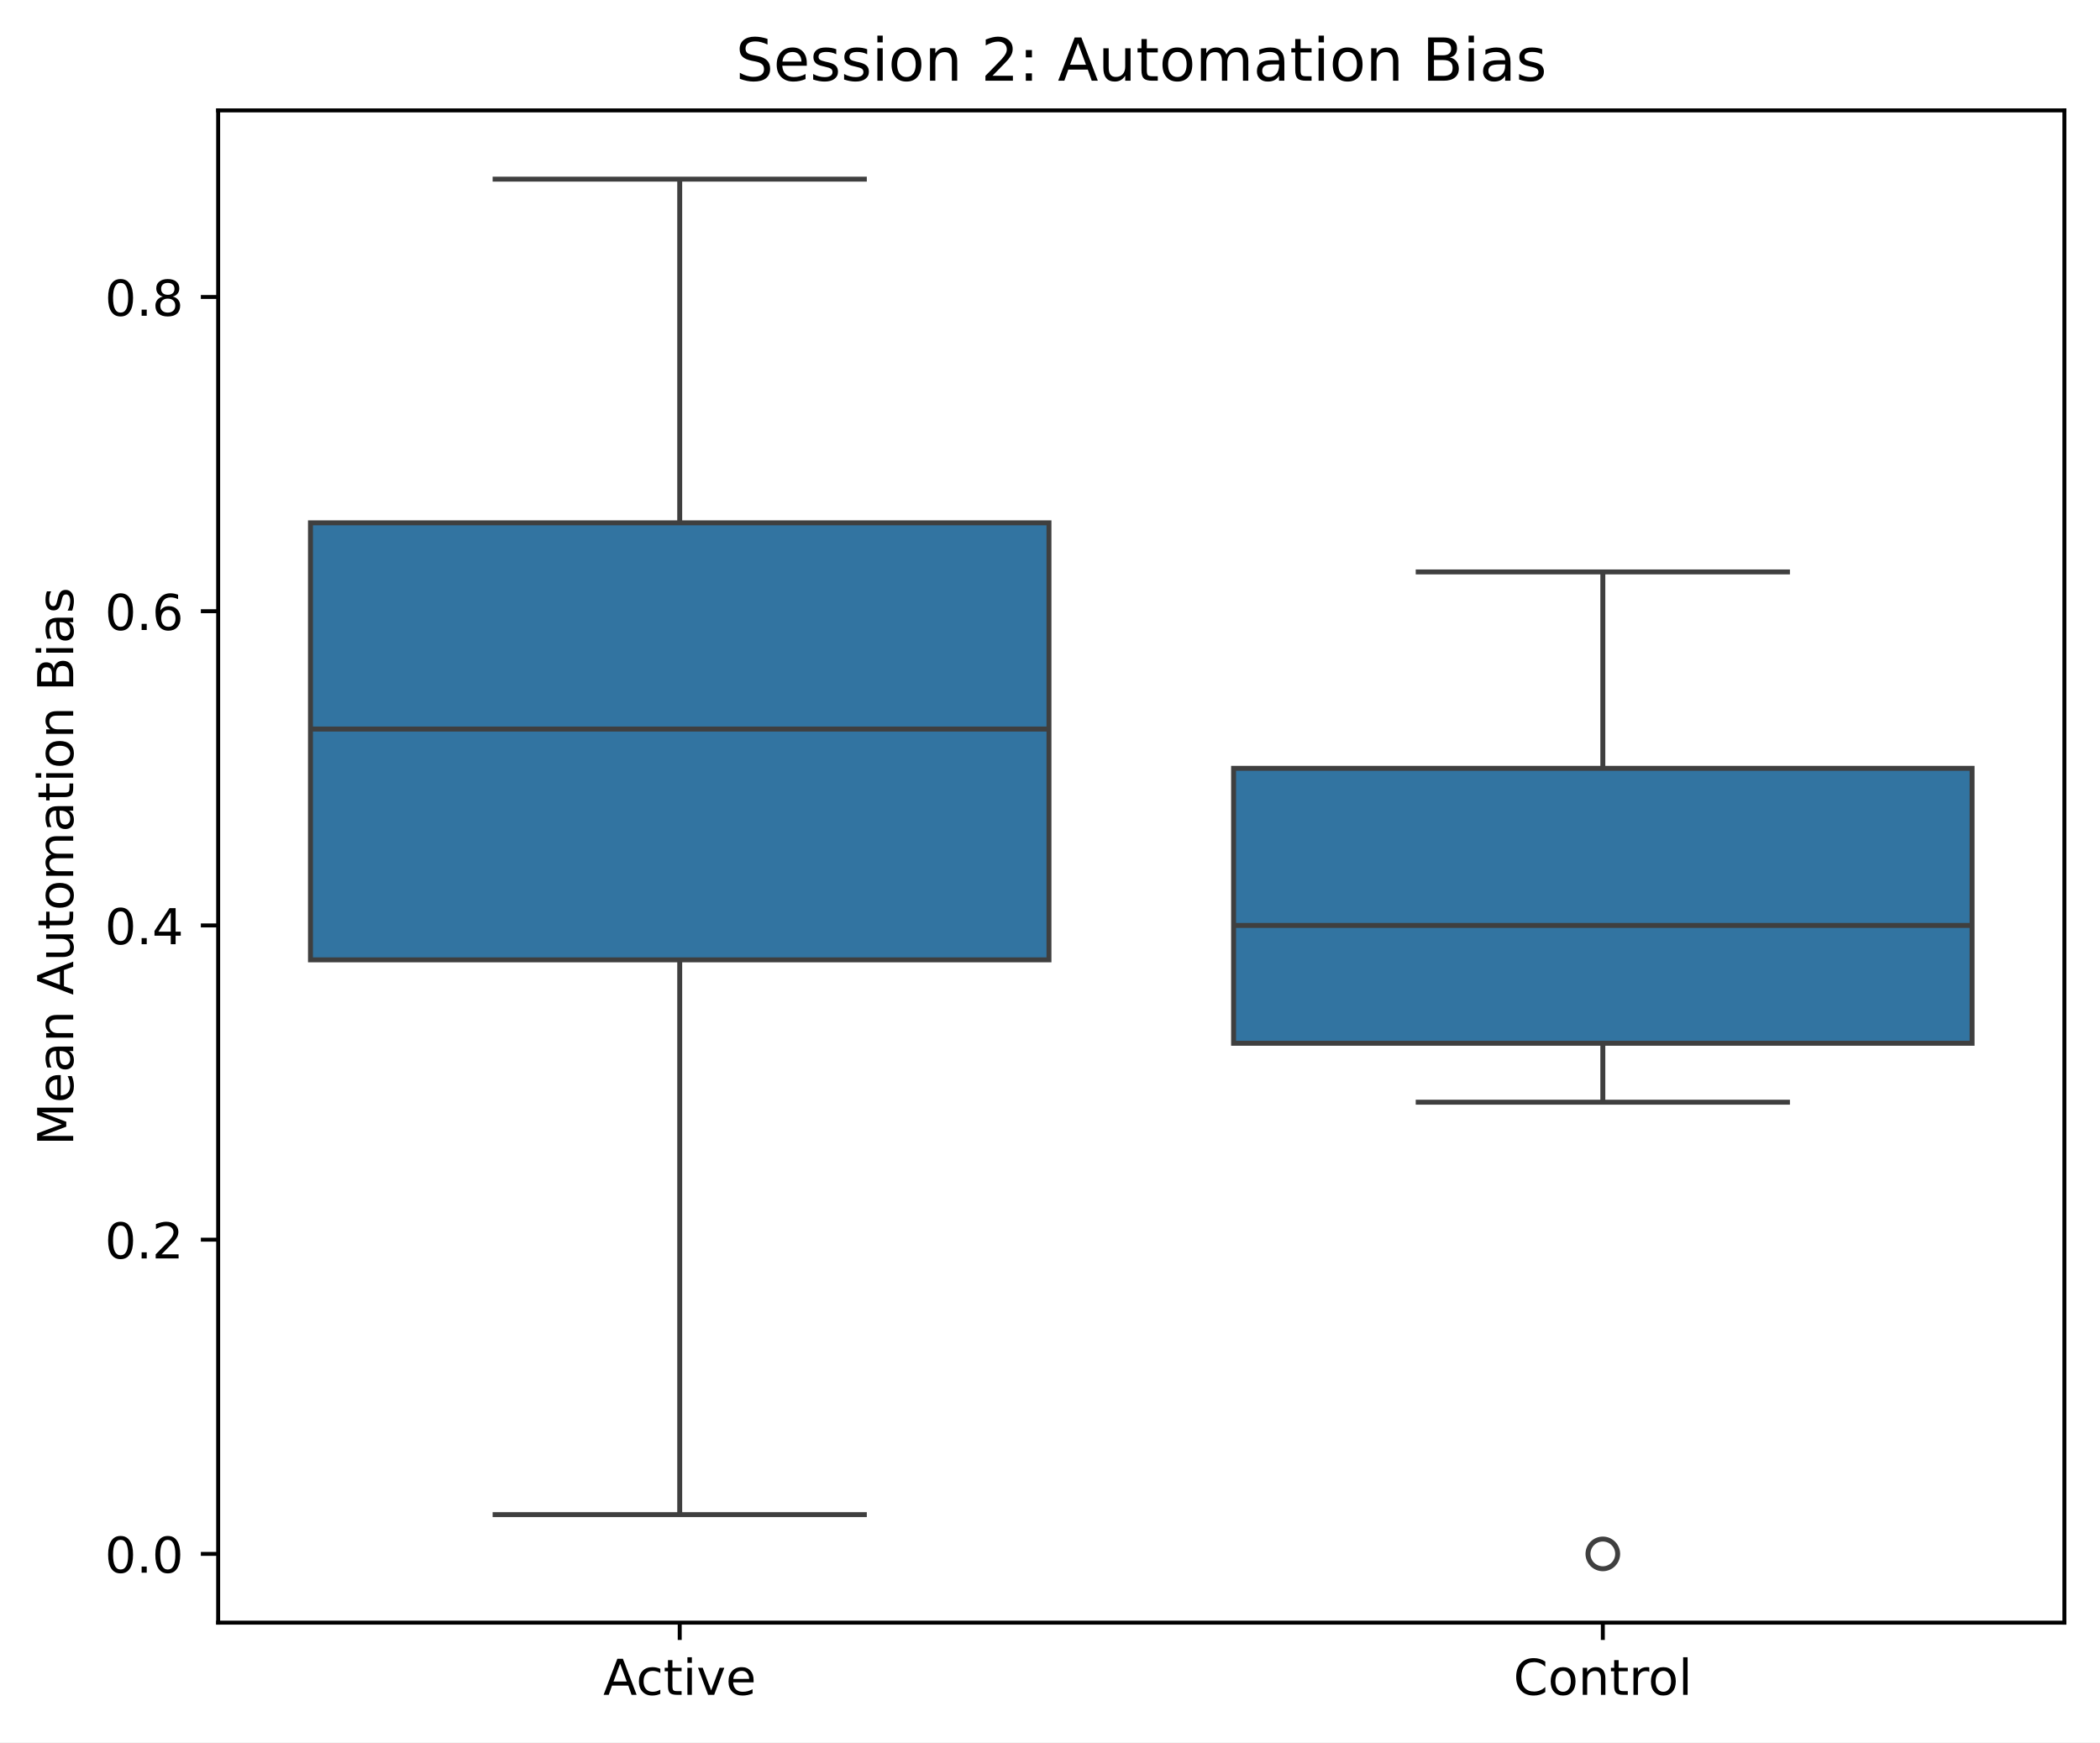
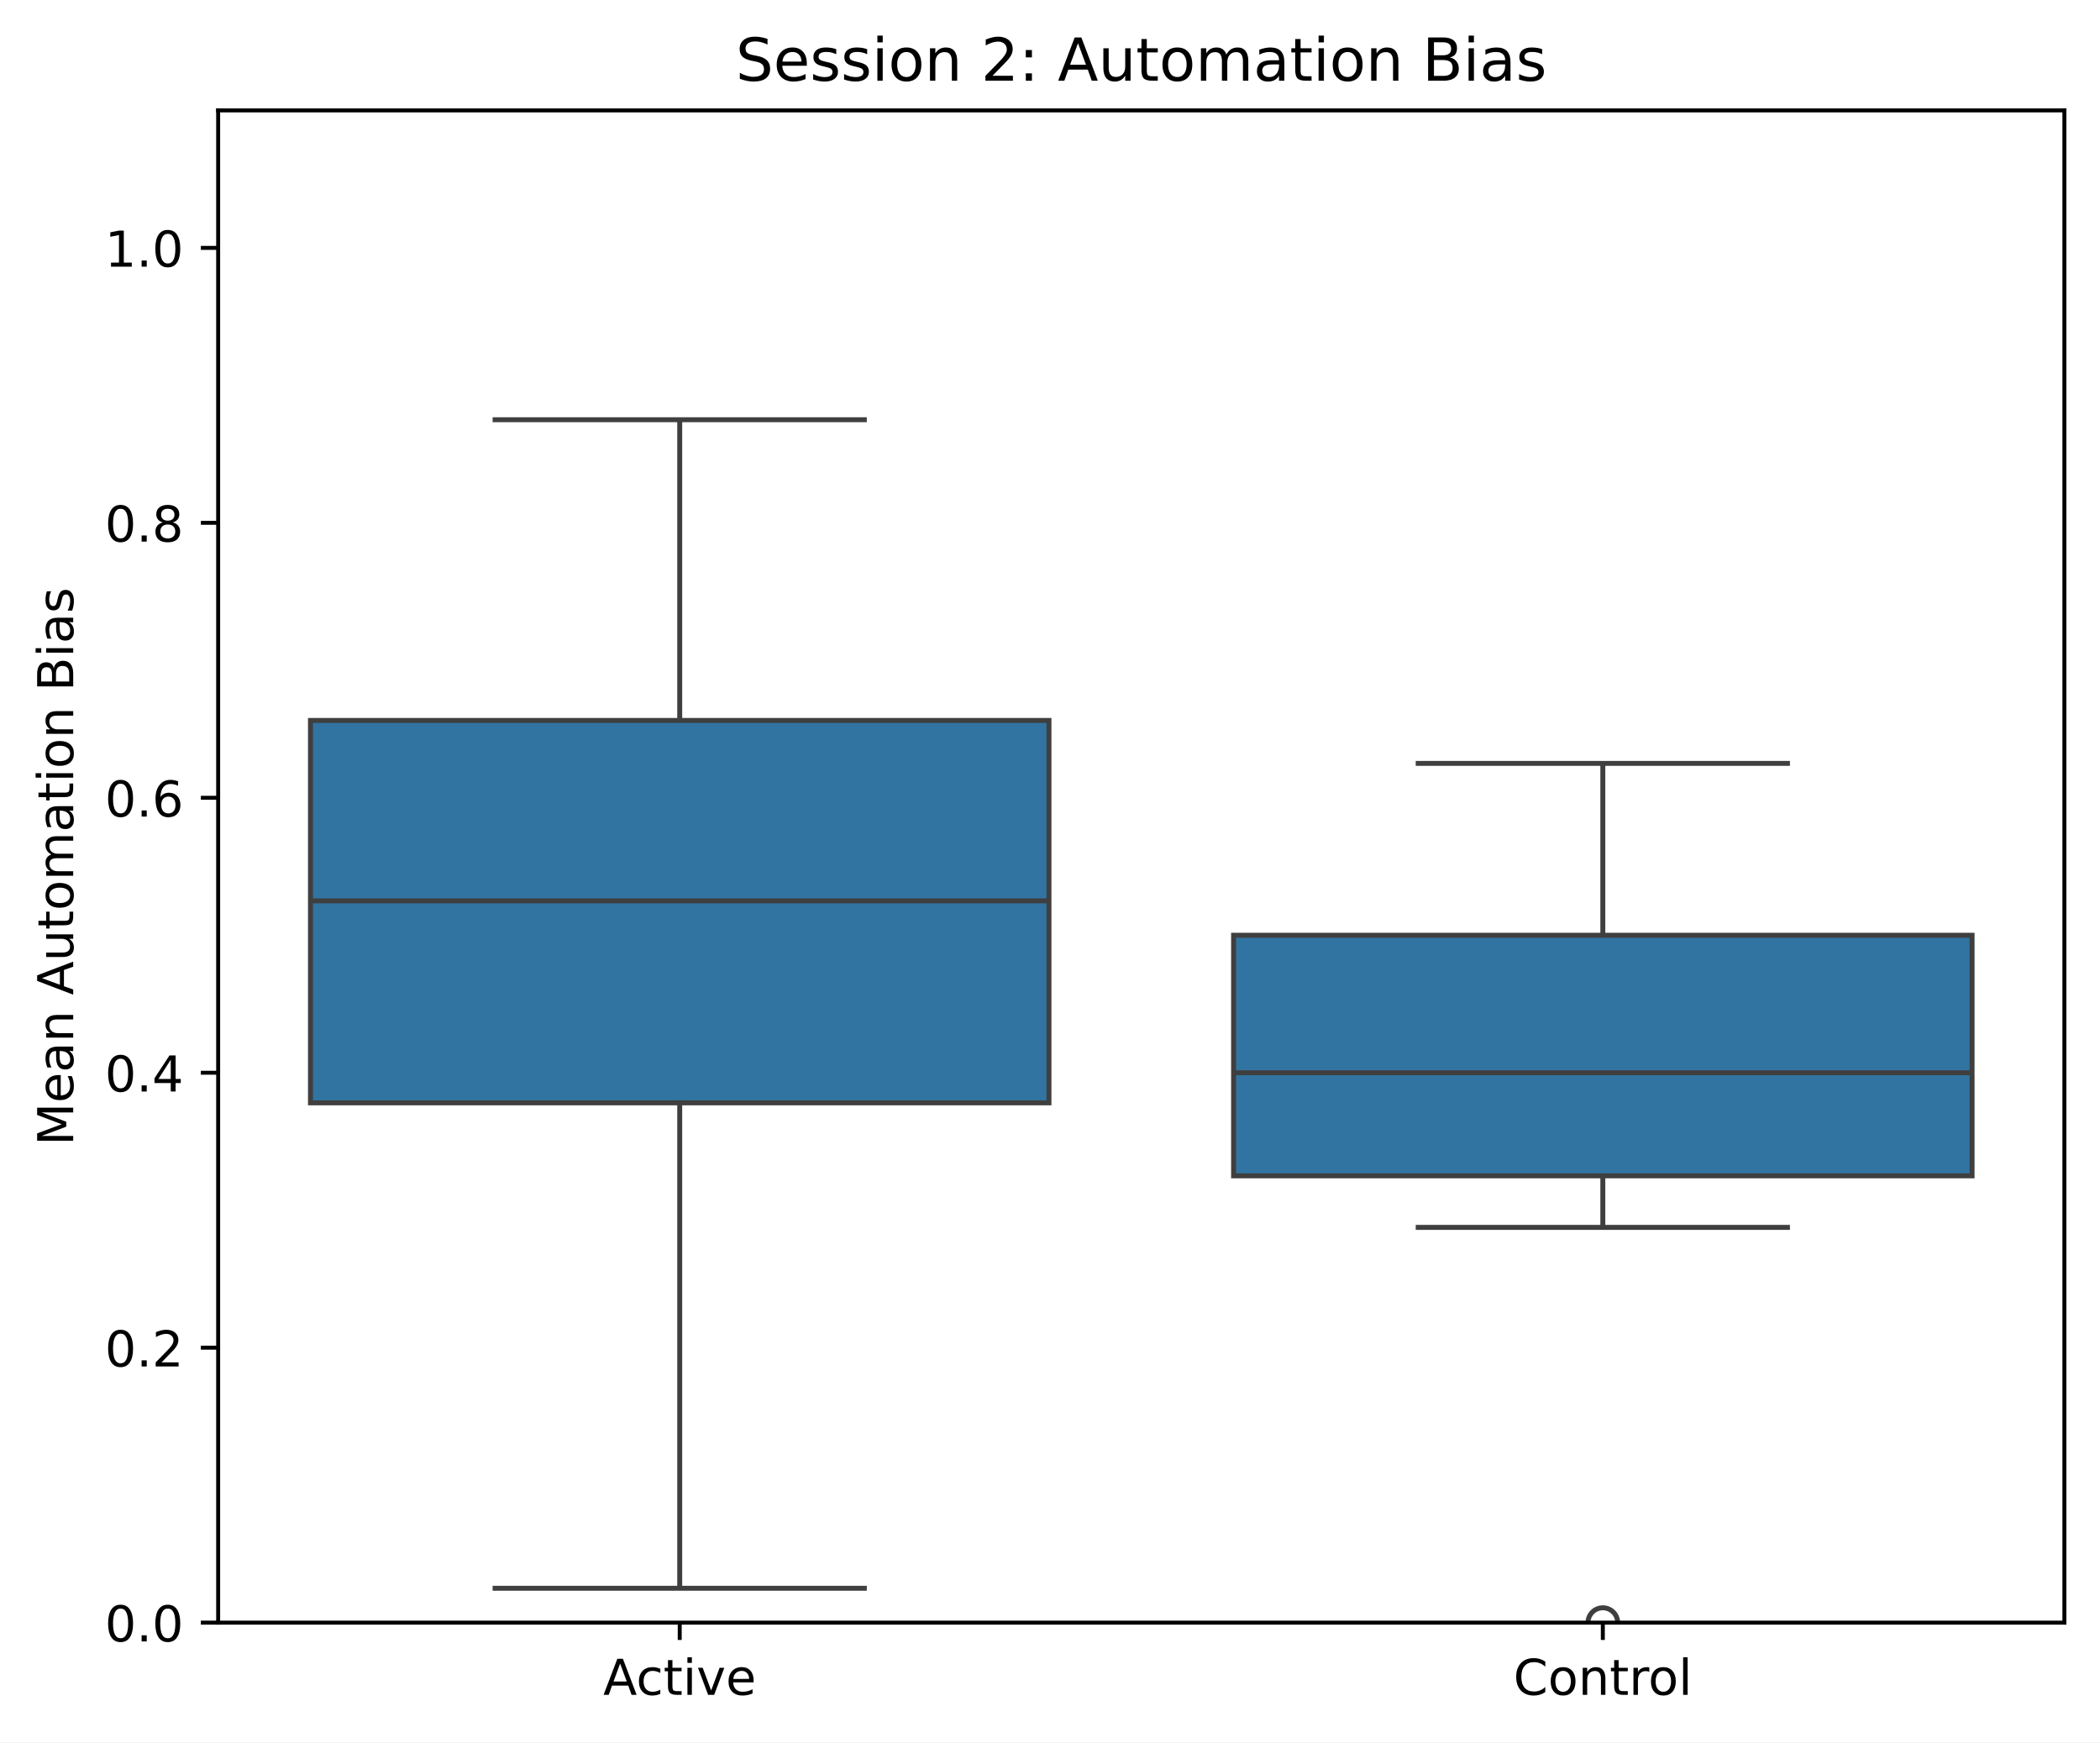
<svg xmlns="http://www.w3.org/2000/svg" xmlns:xlink="http://www.w3.org/1999/xlink" width="424.542pt" height="352.237pt" viewBox="0 0 424.542 352.237" version="1.1">
  <defs>
    <style type="text/css">*{stroke-linejoin: round; stroke-linecap: butt}</style>
  </defs>
  <g id="figure_1">
    <g id="patch_1">
      <path d="M 0 352.237  L 424.542 352.237  L 424.542 0  L 0 0  z " style="fill: #ffffff" />
    </g>
    <g id="axes_1">
      <g id="patch_2">
        <path d="M 44.104 328.036  L 417.342 328.036  L 417.342 22.318  L 44.104 22.318  z " style="fill: #ffffff" />
      </g>
      <g id="matplotlib.axis_1">
        <g id="xtick_1">
          <g id="line2d_1">
            <defs>
-               <path id="m5a76476396" d="M 0 0  L 0 3.5  " style="stroke: #000000; stroke-width: 0.8" />
+               <path id="mf8f22e7123" d="M 0 0  L 0 3.5  " style="stroke: #000000; stroke-width: 0.8" />
            </defs>
            <g>
-               <use xlink:href="#m5a76476396" x="137.413" y="328.036" style="stroke: #000000; stroke-width: 0.8" />
+               <use xlink:href="#mf8f22e7123" x="137.413" y="328.036" style="stroke: #000000; stroke-width: 0.8" />
            </g>
          </g>
          <g id="text_1">
            <g transform="translate(121.9461 342.6342) scale(0.1 -0.1)">
              <defs>
                <path id="DejaVuSans-24" d="M 2188 4044  L 1331 1722  L 3047 1722  L 2188 4044  z M 1831 4666  L 2547 4666  L 4325 0  L 3669 0  L 3244 1197  L 1141 1197  L 716 0  L 50 0  L 1831 4666  z " transform="scale(0.015625)" />
                <path id="DejaVuSans-46" d="M 3122 3366  L 3122 2828  Q 2878 2963 2633 3030  Q 2388 3097 2138 3097  Q 1578 3097 1268 2742  Q 959 2388 959 1747  Q 959 1106 1268 751  Q 1578 397 2138 397  Q 2388 397 2633 464  Q 2878 531 3122 666  L 3122 134  Q 2881 22 2623 -34  Q 2366 -91 2075 -91  Q 1284 -91 818 406  Q 353 903 353 1747  Q 353 2603 823 3093  Q 1294 3584 2113 3584  Q 2378 3584 2631 3529  Q 2884 3475 3122 3366  z " transform="scale(0.015625)" />
                <path id="DejaVuSans-57" d="M 1172 4494  L 1172 3500  L 2356 3500  L 2356 3053  L 1172 3053  L 1172 1153  Q 1172 725 1289 603  Q 1406 481 1766 481  L 2356 481  L 2356 0  L 1766 0  Q 1100 0 847 248  Q 594 497 594 1153  L 594 3053  L 172 3053  L 172 3500  L 594 3500  L 594 4494  L 1172 4494  z " transform="scale(0.015625)" />
                <path id="DejaVuSans-4c" d="M 603 3500  L 1178 3500  L 1178 0  L 603 0  L 603 3500  z M 603 4863  L 1178 4863  L 1178 4134  L 603 4134  L 603 4863  z " transform="scale(0.015625)" />
                <path id="DejaVuSans-59" d="M 191 3500  L 800 3500  L 1894 563  L 2988 3500  L 3597 3500  L 2284 0  L 1503 0  L 191 3500  z " transform="scale(0.015625)" />
                <path id="DejaVuSans-48" d="M 3597 1894  L 3597 1613  L 953 1613  Q 991 1019 1311 708  Q 1631 397 2203 397  Q 2534 397 2845 478  Q 3156 559 3463 722  L 3463 178  Q 3153 47 2828 -22  Q 2503 -91 2169 -91  Q 1331 -91 842 396  Q 353 884 353 1716  Q 353 2575 817 3079  Q 1281 3584 2069 3584  Q 2775 3584 3186 3129  Q 3597 2675 3597 1894  z M 3022 2063  Q 3016 2534 2758 2815  Q 2500 3097 2075 3097  Q 1594 3097 1305 2825  Q 1016 2553 972 2059  L 3022 2063  z " transform="scale(0.015625)" />
              </defs>
              <use xlink:href="#DejaVuSans-24" />
              <use xlink:href="#DejaVuSans-46" transform="translate(66.65625 0)" />
              <use xlink:href="#DejaVuSans-57" transform="translate(121.6406 0)" />
              <use xlink:href="#DejaVuSans-4c" transform="translate(160.8438 0)" />
              <use xlink:href="#DejaVuSans-59" transform="translate(188.625 0)" />
              <use xlink:href="#DejaVuSans-48" transform="translate(247.8125 0)" />
            </g>
          </g>
        </g>
        <g id="xtick_2">
          <g id="line2d_2">
            <g>
-               <use xlink:href="#m5a76476396" x="324.032" y="328.036" style="stroke: #000000; stroke-width: 0.8" />
+               <use xlink:href="#mf8f22e7123" x="324.032" y="328.036" style="stroke: #000000; stroke-width: 0.8" />
            </g>
          </g>
          <g id="text_2">
            <g transform="translate(305.9587 342.6342) scale(0.1 -0.1)">
              <defs>
                <path id="DejaVuSans-26" d="M 4122 4306  L 4122 3641  Q 3803 3938 3442 4084  Q 3081 4231 2675 4231  Q 1875 4231 1450 3742  Q 1025 3253 1025 2328  Q 1025 1406 1450 917  Q 1875 428 2675 428  Q 3081 428 3442 575  Q 3803 722 4122 1019  L 4122 359  Q 3791 134 3420 21  Q 3050 -91 2638 -91  Q 1578 -91 968 557  Q 359 1206 359 2328  Q 359 3453 968 4101  Q 1578 4750 2638 4750  Q 3056 4750 3426 4639  Q 3797 4528 4122 4306  z " transform="scale(0.015625)" />
                <path id="DejaVuSans-52" d="M 1959 3097  Q 1497 3097 1228 2736  Q 959 2375 959 1747  Q 959 1119 1226 758  Q 1494 397 1959 397  Q 2419 397 2687 759  Q 2956 1122 2956 1747  Q 2956 2369 2687 2733  Q 2419 3097 1959 3097  z M 1959 3584  Q 2709 3584 3137 3096  Q 3566 2609 3566 1747  Q 3566 888 3137 398  Q 2709 -91 1959 -91  Q 1206 -91 779 398  Q 353 888 353 1747  Q 353 2609 779 3096  Q 1206 3584 1959 3584  z " transform="scale(0.015625)" />
                <path id="DejaVuSans-51" d="M 3513 2113  L 3513 0  L 2938 0  L 2938 2094  Q 2938 2591 2744 2837  Q 2550 3084 2163 3084  Q 1697 3084 1428 2787  Q 1159 2491 1159 1978  L 1159 0  L 581 0  L 581 3500  L 1159 3500  L 1159 2956  Q 1366 3272 1645 3428  Q 1925 3584 2291 3584  Q 2894 3584 3203 3211  Q 3513 2838 3513 2113  z " transform="scale(0.015625)" />
                <path id="DejaVuSans-55" d="M 2631 2963  Q 2534 3019 2420 3045  Q 2306 3072 2169 3072  Q 1681 3072 1420 2755  Q 1159 2438 1159 1844  L 1159 0  L 581 0  L 581 3500  L 1159 3500  L 1159 2956  Q 1341 3275 1631 3429  Q 1922 3584 2338 3584  Q 2397 3584 2469 3576  Q 2541 3569 2628 3553  L 2631 2963  z " transform="scale(0.015625)" />
                <path id="DejaVuSans-4f" d="M 603 4863  L 1178 4863  L 1178 0  L 603 0  L 603 4863  z " transform="scale(0.015625)" />
              </defs>
              <use xlink:href="#DejaVuSans-26" />
              <use xlink:href="#DejaVuSans-52" transform="translate(69.82812 0)" />
              <use xlink:href="#DejaVuSans-51" transform="translate(131.0156 0)" />
              <use xlink:href="#DejaVuSans-57" transform="translate(194.3906 0)" />
              <use xlink:href="#DejaVuSans-55" transform="translate(233.5938 0)" />
              <use xlink:href="#DejaVuSans-52" transform="translate(272.5 0)" />
              <use xlink:href="#DejaVuSans-4f" transform="translate(333.6875 0)" />
            </g>
          </g>
        </g>
      </g>
      <g id="matplotlib.axis_2">
        <g id="ytick_1">
          <g id="line2d_3">
            <defs>
-               <path id="mf404dc442c" d="M 0 0  L -3.5 0  " style="stroke: #000000; stroke-width: 0.8" />
+               <path id="m6e51ca5710" d="M 0 0  L -3.5 0  " style="stroke: #000000; stroke-width: 0.8" />
            </defs>
            <g>
-               <use xlink:href="#mf404dc442c" x="44.104" y="314.14" style="stroke: #000000; stroke-width: 0.8" />
+               <use xlink:href="#m6e51ca5710" x="44.104" y="328.036" style="stroke: #000000; stroke-width: 0.8" />
            </g>
          </g>
          <g id="text_3">
-             <g transform="translate(21.20078 317.9384) scale(0.1 -0.1)">
+             <g transform="translate(21.20078 331.8346) scale(0.1 -0.1)">
              <defs>
                <path id="DejaVuSans-13" d="M 2034 4250  Q 1547 4250 1301 3770  Q 1056 3291 1056 2328  Q 1056 1369 1301 889  Q 1547 409 2034 409  Q 2525 409 2770 889  Q 3016 1369 3016 2328  Q 3016 3291 2770 3770  Q 2525 4250 2034 4250  z M 2034 4750  Q 2819 4750 3233 4129  Q 3647 3509 3647 2328  Q 3647 1150 3233 529  Q 2819 -91 2034 -91  Q 1250 -91 836 529  Q 422 1150 422 2328  Q 422 3509 836 4129  Q 1250 4750 2034 4750  z " transform="scale(0.015625)" />
                <path id="DejaVuSans-11" d="M 684 794  L 1344 794  L 1344 0  L 684 0  L 684 794  z " transform="scale(0.015625)" />
              </defs>
              <use xlink:href="#DejaVuSans-13" />
              <use xlink:href="#DejaVuSans-11" transform="translate(63.625 0)" />
              <use xlink:href="#DejaVuSans-13" transform="translate(95.40625 0)" />
            </g>
          </g>
        </g>
        <g id="ytick_2">
          <g id="line2d_4">
            <g>
-               <use xlink:href="#mf404dc442c" x="44.104" y="250.614" style="stroke: #000000; stroke-width: 0.8" />
+               <use xlink:href="#m6e51ca5710" x="44.104" y="272.451" style="stroke: #000000; stroke-width: 0.8" />
            </g>
          </g>
          <g id="text_4">
-             <g transform="translate(21.20078 254.4126) scale(0.1 -0.1)">
+             <g transform="translate(21.20078 276.2496) scale(0.1 -0.1)">
              <defs>
                <path id="DejaVuSans-15" d="M 1228 531  L 3431 531  L 3431 0  L 469 0  L 469 531  Q 828 903 1448 1529  Q 2069 2156 2228 2338  Q 2531 2678 2651 2914  Q 2772 3150 2772 3378  Q 2772 3750 2511 3984  Q 2250 4219 1831 4219  Q 1534 4219 1204 4116  Q 875 4013 500 3803  L 500 4441  Q 881 4594 1212 4672  Q 1544 4750 1819 4750  Q 2544 4750 2975 4387  Q 3406 4025 3406 3419  Q 3406 3131 3298 2873  Q 3191 2616 2906 2266  Q 2828 2175 2409 1742  Q 1991 1309 1228 531  z " transform="scale(0.015625)" />
              </defs>
              <use xlink:href="#DejaVuSans-13" />
              <use xlink:href="#DejaVuSans-11" transform="translate(63.625 0)" />
              <use xlink:href="#DejaVuSans-15" transform="translate(95.40625 0)" />
            </g>
          </g>
        </g>
        <g id="ytick_3">
          <g id="line2d_5">
            <g>
-               <use xlink:href="#mf404dc442c" x="44.104" y="187.088" style="stroke: #000000; stroke-width: 0.8" />
+               <use xlink:href="#m6e51ca5710" x="44.104" y="216.866" style="stroke: #000000; stroke-width: 0.8" />
            </g>
          </g>
          <g id="text_5">
-             <g transform="translate(21.20078 190.8869) scale(0.1 -0.1)">
+             <g transform="translate(21.20078 220.6646) scale(0.1 -0.1)">
              <defs>
                <path id="DejaVuSans-17" d="M 2419 4116  L 825 1625  L 2419 1625  L 2419 4116  z M 2253 4666  L 3047 4666  L 3047 1625  L 3713 1625  L 3713 1100  L 3047 1100  L 3047 0  L 2419 0  L 2419 1100  L 313 1100  L 313 1709  L 2253 4666  z " transform="scale(0.015625)" />
              </defs>
              <use xlink:href="#DejaVuSans-13" />
              <use xlink:href="#DejaVuSans-11" transform="translate(63.625 0)" />
              <use xlink:href="#DejaVuSans-17" transform="translate(95.40625 0)" />
            </g>
          </g>
        </g>
        <g id="ytick_4">
          <g id="line2d_6">
            <g>
-               <use xlink:href="#mf404dc442c" x="44.104" y="123.562" style="stroke: #000000; stroke-width: 0.8" />
+               <use xlink:href="#m6e51ca5710" x="44.104" y="161.281" style="stroke: #000000; stroke-width: 0.8" />
            </g>
          </g>
          <g id="text_6">
-             <g transform="translate(21.20078 127.3611) scale(0.1 -0.1)">
+             <g transform="translate(21.20078 165.0795) scale(0.1 -0.1)">
              <defs>
                <path id="DejaVuSans-19" d="M 2113 2584  Q 1688 2584 1439 2293  Q 1191 2003 1191 1497  Q 1191 994 1439 701  Q 1688 409 2113 409  Q 2538 409 2786 701  Q 3034 994 3034 1497  Q 3034 2003 2786 2293  Q 2538 2584 2113 2584  z M 3366 4563  L 3366 3988  Q 3128 4100 2886 4159  Q 2644 4219 2406 4219  Q 1781 4219 1451 3797  Q 1122 3375 1075 2522  Q 1259 2794 1537 2939  Q 1816 3084 2150 3084  Q 2853 3084 3261 2657  Q 3669 2231 3669 1497  Q 3669 778 3244 343  Q 2819 -91 2113 -91  Q 1303 -91 875 529  Q 447 1150 447 2328  Q 447 3434 972 4092  Q 1497 4750 2381 4750  Q 2619 4750 2861 4703  Q 3103 4656 3366 4563  z " transform="scale(0.015625)" />
              </defs>
              <use xlink:href="#DejaVuSans-13" />
              <use xlink:href="#DejaVuSans-11" transform="translate(63.625 0)" />
              <use xlink:href="#DejaVuSans-19" transform="translate(95.40625 0)" />
            </g>
          </g>
        </g>
        <g id="ytick_5">
          <g id="line2d_7">
            <g>
-               <use xlink:href="#mf404dc442c" x="44.104" y="60.037" style="stroke: #000000; stroke-width: 0.8" />
+               <use xlink:href="#m6e51ca5710" x="44.104" y="105.696" style="stroke: #000000; stroke-width: 0.8" />
            </g>
          </g>
          <g id="text_7">
-             <g transform="translate(21.20078 63.83537) scale(0.1 -0.1)">
+             <g transform="translate(21.20078 109.4945) scale(0.1 -0.1)">
              <defs>
                <path id="DejaVuSans-1b" d="M 2034 2216  Q 1584 2216 1326 1975  Q 1069 1734 1069 1313  Q 1069 891 1326 650  Q 1584 409 2034 409  Q 2484 409 2743 651  Q 3003 894 3003 1313  Q 3003 1734 2745 1975  Q 2488 2216 2034 2216  z M 1403 2484  Q 997 2584 770 2862  Q 544 3141 544 3541  Q 544 4100 942 4425  Q 1341 4750 2034 4750  Q 2731 4750 3128 4425  Q 3525 4100 3525 3541  Q 3525 3141 3298 2862  Q 3072 2584 2669 2484  Q 3125 2378 3379 2068  Q 3634 1759 3634 1313  Q 3634 634 3220 271  Q 2806 -91 2034 -91  Q 1263 -91 848 271  Q 434 634 434 1313  Q 434 1759 690 2068  Q 947 2378 1403 2484  z M 1172 3481  Q 1172 3119 1398 2916  Q 1625 2713 2034 2713  Q 2441 2713 2670 2916  Q 2900 3119 2900 3481  Q 2900 3844 2670 4047  Q 2441 4250 2034 4250  Q 1625 4250 1398 4047  Q 1172 3844 1172 3481  z " transform="scale(0.015625)" />
              </defs>
              <use xlink:href="#DejaVuSans-13" />
              <use xlink:href="#DejaVuSans-11" transform="translate(63.625 0)" />
              <use xlink:href="#DejaVuSans-1b" transform="translate(95.40625 0)" />
            </g>
          </g>
        </g>
-         <g id="text_8">
+         <g id="ytick_6">
+           <g id="line2d_8">
+             <g>
+               <use xlink:href="#m6e51ca5710" x="44.104" y="50.111" style="stroke: #000000; stroke-width: 0.8" />
+             </g>
+           </g>
+           <g id="text_8">
+             <g transform="translate(21.20078 53.90947) scale(0.1 -0.1)">
+               <defs>
+                 <path id="DejaVuSans-14" d="M 794 531  L 1825 531  L 1825 4091  L 703 3866  L 703 4441  L 1819 4666  L 2450 4666  L 2450 531  L 3481 531  L 3481 0  L 794 0  L 794 531  z " transform="scale(0.015625)" />
+               </defs>
+               <use xlink:href="#DejaVuSans-14" />
+               <use xlink:href="#DejaVuSans-11" transform="translate(63.625 0)" />
+               <use xlink:href="#DejaVuSans-13" transform="translate(95.40625 0)" />
+             </g>
+           </g>
+         </g>
+         <g id="text_9">
          <g transform="translate(14.79844 231.5871) rotate(-90) scale(0.1 -0.1)">
            <defs>
              <path id="DejaVuSans-30" d="M 628 4666  L 1569 4666  L 2759 1491  L 3956 4666  L 4897 4666  L 4897 0  L 4281 0  L 4281 4097  L 3078 897  L 2444 897  L 1241 4097  L 1241 0  L 628 0  L 628 4666  z " transform="scale(0.015625)" />
              <path id="DejaVuSans-44" d="M 2194 1759  Q 1497 1759 1228 1600  Q 959 1441 959 1056  Q 959 750 1161 570  Q 1363 391 1709 391  Q 2188 391 2477 730  Q 2766 1069 2766 1631  L 2766 1759  L 2194 1759  z M 3341 1997  L 3341 0  L 2766 0  L 2766 531  Q 2569 213 2275 61  Q 1981 -91 1556 -91  Q 1019 -91 701 211  Q 384 513 384 1019  Q 384 1609 779 1909  Q 1175 2209 1959 2209  L 2766 2209  L 2766 2266  Q 2766 2663 2505 2880  Q 2244 3097 1772 3097  Q 1472 3097 1187 3025  Q 903 2953 641 2809  L 641 3341  Q 956 3463 1253 3523  Q 1550 3584 1831 3584  Q 2591 3584 2966 3190  Q 3341 2797 3341 1997  z " transform="scale(0.015625)" />
              <path id="DejaVuSans-3" transform="scale(0.015625)" />
              <path id="DejaVuSans-58" d="M 544 1381  L 544 3500  L 1119 3500  L 1119 1403  Q 1119 906 1312 657  Q 1506 409 1894 409  Q 2359 409 2629 706  Q 2900 1003 2900 1516  L 2900 3500  L 3475 3500  L 3475 0  L 2900 0  L 2900 538  Q 2691 219 2414 64  Q 2138 -91 1772 -91  Q 1169 -91 856 284  Q 544 659 544 1381  z M 1991 3584  L 1991 3584  z " transform="scale(0.015625)" />
              <path id="DejaVuSans-50" d="M 3328 2828  Q 3544 3216 3844 3400  Q 4144 3584 4550 3584  Q 5097 3584 5394 3201  Q 5691 2819 5691 2113  L 5691 0  L 5113 0  L 5113 2094  Q 5113 2597 4934 2840  Q 4756 3084 4391 3084  Q 3944 3084 3684 2787  Q 3425 2491 3425 1978  L 3425 0  L 2847 0  L 2847 2094  Q 2847 2600 2669 2842  Q 2491 3084 2119 3084  Q 1678 3084 1418 2786  Q 1159 2488 1159 1978  L 1159 0  L 581 0  L 581 3500  L 1159 3500  L 1159 2956  Q 1356 3278 1631 3431  Q 1906 3584 2284 3584  Q 2666 3584 2933 3390  Q 3200 3197 3328 2828  z " transform="scale(0.015625)" />
              <path id="DejaVuSans-25" d="M 1259 2228  L 1259 519  L 2272 519  Q 2781 519 3026 730  Q 3272 941 3272 1375  Q 3272 1813 3026 2020  Q 2781 2228 2272 2228  L 1259 2228  z M 1259 4147  L 1259 2741  L 2194 2741  Q 2656 2741 2882 2914  Q 3109 3088 3109 3444  Q 3109 3797 2882 3972  Q 2656 4147 2194 4147  L 1259 4147  z M 628 4666  L 2241 4666  Q 2963 4666 3353 4366  Q 3744 4066 3744 3513  Q 3744 3084 3544 2831  Q 3344 2578 2956 2516  Q 3422 2416 3680 2098  Q 3938 1781 3938 1306  Q 3938 681 3513 340  Q 3088 0 2303 0  L 628 0  L 628 4666  z " transform="scale(0.015625)" />
              <path id="DejaVuSans-56" d="M 2834 3397  L 2834 2853  Q 2591 2978 2328 3040  Q 2066 3103 1784 3103  Q 1356 3103 1142 2972  Q 928 2841 928 2578  Q 928 2378 1081 2264  Q 1234 2150 1697 2047  L 1894 2003  Q 2506 1872 2764 1633  Q 3022 1394 3022 966  Q 3022 478 2636 193  Q 2250 -91 1575 -91  Q 1294 -91 989 -36  Q 684 19 347 128  L 347 722  Q 666 556 975 473  Q 1284 391 1588 391  Q 1994 391 2212 530  Q 2431 669 2431 922  Q 2431 1156 2273 1281  Q 2116 1406 1581 1522  L 1381 1569  Q 847 1681 609 1914  Q 372 2147 372 2553  Q 372 3047 722 3315  Q 1072 3584 1716 3584  Q 2034 3584 2315 3537  Q 2597 3491 2834 3397  z " transform="scale(0.015625)" />
            </defs>
            <use xlink:href="#DejaVuSans-30" />
            <use xlink:href="#DejaVuSans-48" transform="translate(86.28125 0)" />
            <use xlink:href="#DejaVuSans-44" transform="translate(147.8125 0)" />
            <use xlink:href="#DejaVuSans-51" transform="translate(209.0938 0)" />
            <use xlink:href="#DejaVuSans-3" transform="translate(272.4688 0)" />
            <use xlink:href="#DejaVuSans-24" transform="translate(304.25 0)" />
            <use xlink:href="#DejaVuSans-58" transform="translate(372.6562 0)" />
            <use xlink:href="#DejaVuSans-57" transform="translate(436.0312 0)" />
            <use xlink:href="#DejaVuSans-52" transform="translate(475.2344 0)" />
            <use xlink:href="#DejaVuSans-50" transform="translate(536.4219 0)" />
            <use xlink:href="#DejaVuSans-44" transform="translate(633.8281 0)" />
            <use xlink:href="#DejaVuSans-57" transform="translate(695.1094 0)" />
            <use xlink:href="#DejaVuSans-4c" transform="translate(734.3125 0)" />
            <use xlink:href="#DejaVuSans-52" transform="translate(762.0938 0)" />
            <use xlink:href="#DejaVuSans-51" transform="translate(823.2812 0)" />
            <use xlink:href="#DejaVuSans-3" transform="translate(886.6562 0)" />
            <use xlink:href="#DejaVuSans-25" transform="translate(918.4375 0)" />
            <use xlink:href="#DejaVuSans-4c" transform="translate(987.0469 0)" />
            <use xlink:href="#DejaVuSans-44" transform="translate(1014.828 0)" />
            <use xlink:href="#DejaVuSans-56" transform="translate(1076.109 0)" />
          </g>
        </g>
      </g>
      <g id="patch_3">
-         <path d="M 62.766 194.044  L 212.061 194.044  L 212.061 105.696  L 62.766 105.696  L 62.766 194.044  z " clip-path="url(#p6b2c538471)" style="fill: #3274a1; stroke: #3f3f3f; stroke-linejoin: miter" />
-       </g>
-       <g id="line2d_8">
-         <path d="M 137.413 194.044  L 137.413 306.199  " clip-path="url(#p6b2c538471)" style="fill: none; stroke: #3f3f3f" />
+         <path d="M 62.766 222.952  L 212.061 222.952  L 212.061 145.647  L 62.766 145.647  L 62.766 222.952  z " clip-path="url(#p514d8df7a6)" style="fill: #3274a1; stroke: #3f3f3f; stroke-linejoin: miter" />
      </g>
      <g id="line2d_9">
-         <path d="M 137.413 105.696  L 137.413 36.214  " clip-path="url(#p6b2c538471)" style="fill: none; stroke: #3f3f3f" />
+         <path d="M 137.413 222.952  L 137.413 321.088  " clip-path="url(#p514d8df7a6)" style="fill: none; stroke: #3f3f3f" />
      </g>
      <g id="line2d_10">
-         <path d="M 100.09 306.199  L 174.737 306.199  " clip-path="url(#p6b2c538471)" style="fill: none; stroke: #3f3f3f; stroke-linecap: square" />
+         <path d="M 137.413 145.647  L 137.413 84.851  " clip-path="url(#p514d8df7a6)" style="fill: none; stroke: #3f3f3f" />
      </g>
      <g id="line2d_11">
-         <path d="M 100.09 36.214  L 174.737 36.214  " clip-path="url(#p6b2c538471)" style="fill: none; stroke: #3f3f3f; stroke-linecap: square" />
-       </g>
-       <g id="line2d_12" />
+         <path d="M 100.09 321.088  L 174.737 321.088  " clip-path="url(#p514d8df7a6)" style="fill: none; stroke: #3f3f3f; stroke-linecap: square" />
+       </g>
+       <g id="line2d_12">
+         <path d="M 100.09 84.851  L 174.737 84.851  " clip-path="url(#p514d8df7a6)" style="fill: none; stroke: #3f3f3f; stroke-linecap: square" />
+       </g>
+       <g id="line2d_13" />
      <g id="patch_4">
-         <path d="M 249.385 210.91  L 398.68 210.91  L 398.68 155.325  L 249.385 155.325  L 249.385 210.91  z " clip-path="url(#p6b2c538471)" style="fill: #3274a1; stroke: #3f3f3f; stroke-linejoin: miter" />
-       </g>
-       <g id="line2d_13">
-         <path d="M 324.032 210.91  L 324.032 222.821  " clip-path="url(#p6b2c538471)" style="fill: none; stroke: #3f3f3f" />
+         <path d="M 249.385 237.71  L 398.68 237.71  L 398.68 189.073  L 249.385 189.073  L 249.385 237.71  z " clip-path="url(#p514d8df7a6)" style="fill: #3274a1; stroke: #3f3f3f; stroke-linejoin: miter" />
      </g>
      <g id="line2d_14">
-         <path d="M 324.032 155.325  L 324.032 115.622  " clip-path="url(#p6b2c538471)" style="fill: none; stroke: #3f3f3f" />
+         <path d="M 324.032 237.71  L 324.032 248.132  " clip-path="url(#p514d8df7a6)" style="fill: none; stroke: #3f3f3f" />
      </g>
      <g id="line2d_15">
-         <path d="M 286.708 222.821  L 361.356 222.821  " clip-path="url(#p6b2c538471)" style="fill: none; stroke: #3f3f3f; stroke-linecap: square" />
+         <path d="M 324.032 189.073  L 324.032 154.333  " clip-path="url(#p514d8df7a6)" style="fill: none; stroke: #3f3f3f" />
      </g>
      <g id="line2d_16">
-         <path d="M 286.708 115.622  L 361.356 115.622  " clip-path="url(#p6b2c538471)" style="fill: none; stroke: #3f3f3f; stroke-linecap: square" />
+         <path d="M 286.708 248.132  L 361.356 248.132  " clip-path="url(#p514d8df7a6)" style="fill: none; stroke: #3f3f3f; stroke-linecap: square" />
      </g>
      <g id="line2d_17">
+         <path d="M 286.708 154.333  L 361.356 154.333  " clip-path="url(#p514d8df7a6)" style="fill: none; stroke: #3f3f3f; stroke-linecap: square" />
+       </g>
+       <g id="line2d_18">
        <defs>
-           <path id="m94009d5cf6" d="M 0 3  C 0.796 3 1.559 2.684 2.121 2.121  C 2.684 1.559 3 0.796 3 0  C 3 -0.796 2.684 -1.559 2.121 -2.121  C 1.559 -2.684 0.796 -3 0 -3  C -0.796 -3 -1.559 -2.684 -2.121 -2.121  C -2.684 -1.559 -3 -0.796 -3 0  C -3 0.796 -2.684 1.559 -2.121 2.121  C -1.559 2.684 -0.796 3 0 3  z " style="stroke: #3f3f3f" />
+           <path id="m968adfc9c2" d="M 0 3  C 0.796 3 1.559 2.684 2.121 2.121  C 2.684 1.559 3 0.796 3 0  C 3 -0.796 2.684 -1.559 2.121 -2.121  C 1.559 -2.684 0.796 -3 0 -3  C -0.796 -3 -1.559 -2.684 -2.121 -2.121  C -2.684 -1.559 -3 -0.796 -3 0  C -3 0.796 -2.684 1.559 -2.121 2.121  C -1.559 2.684 -0.796 3 0 3  z " style="stroke: #3f3f3f" />
        </defs>
-         <g clip-path="url(#p6b2c538471)">
-           <use xlink:href="#m94009d5cf6" x="324.032" y="314.14" style="fill-opacity: 0; stroke: #3f3f3f" />
-         </g>
-       </g>
-       <g id="line2d_18">
-         <path d="M 62.766 147.384  L 212.061 147.384  " clip-path="url(#p6b2c538471)" style="fill: none; stroke: #3f3f3f" />
+         <g clip-path="url(#p514d8df7a6)">
+           <use xlink:href="#m968adfc9c2" x="324.032" y="328.036" style="fill-opacity: 0; stroke: #3f3f3f" />
+         </g>
      </g>
      <g id="line2d_19">
-         <path d="M 249.385 187.088  L 398.68 187.088  " clip-path="url(#p6b2c538471)" style="fill: none; stroke: #3f3f3f" />
+         <path d="M 62.766 182.125  L 212.061 182.125  " clip-path="url(#p514d8df7a6)" style="fill: none; stroke: #3f3f3f" />
+       </g>
+       <g id="line2d_20">
+         <path d="M 249.385 216.866  L 398.68 216.866  " clip-path="url(#p514d8df7a6)" style="fill: none; stroke: #3f3f3f" />
      </g>
      <g id="patch_5">
        <path d="M 44.104 328.036  L 44.104 22.318  " style="fill: none; stroke: #000000; stroke-width: 0.8; stroke-linejoin: miter; stroke-linecap: square" />
      </g>
      <g id="patch_6">
        <path d="M 417.342 328.036  L 417.342 22.318  " style="fill: none; stroke: #000000; stroke-width: 0.8; stroke-linejoin: miter; stroke-linecap: square" />
      </g>
      <g id="patch_7">
        <path d="M 44.104 328.036  L 417.342 328.036  " style="fill: none; stroke: #000000; stroke-width: 0.8; stroke-linejoin: miter; stroke-linecap: square" />
      </g>
      <g id="patch_8">
        <path d="M 44.104 22.318  L 417.342 22.318  " style="fill: none; stroke: #000000; stroke-width: 0.8; stroke-linejoin: miter; stroke-linecap: square" />
      </g>
-       <g id="text_9">
+       <g id="text_10">
        <g transform="translate(148.7402 16.31812) scale(0.12 -0.12)">
          <defs>
            <path id="DejaVuSans-36" d="M 3425 4513  L 3425 3897  Q 3066 4069 2747 4153  Q 2428 4238 2131 4238  Q 1616 4238 1336 4038  Q 1056 3838 1056 3469  Q 1056 3159 1242 3001  Q 1428 2844 1947 2747  L 2328 2669  Q 3034 2534 3370 2195  Q 3706 1856 3706 1288  Q 3706 609 3251 259  Q 2797 -91 1919 -91  Q 1588 -91 1214 -16  Q 841 59 441 206  L 441 856  Q 825 641 1194 531  Q 1563 422 1919 422  Q 2459 422 2753 634  Q 3047 847 3047 1241  Q 3047 1584 2836 1778  Q 2625 1972 2144 2069  L 1759 2144  Q 1053 2284 737 2584  Q 422 2884 422 3419  Q 422 4038 858 4394  Q 1294 4750 2059 4750  Q 2388 4750 2728 4690  Q 3069 4631 3425 4513  z " transform="scale(0.015625)" />
            <path id="DejaVuSans-1d" d="M 750 794  L 1409 794  L 1409 0  L 750 0  L 750 794  z M 750 3309  L 1409 3309  L 1409 2516  L 750 2516  L 750 3309  z " transform="scale(0.015625)" />
          </defs>
          <use xlink:href="#DejaVuSans-36" />
          <use xlink:href="#DejaVuSans-48" transform="translate(63.48438 0)" />
          <use xlink:href="#DejaVuSans-56" transform="translate(125.0156 0)" />
          <use xlink:href="#DejaVuSans-56" transform="translate(177.1094 0)" />
          <use xlink:href="#DejaVuSans-4c" transform="translate(229.2031 0)" />
          <use xlink:href="#DejaVuSans-52" transform="translate(256.9844 0)" />
          <use xlink:href="#DejaVuSans-51" transform="translate(318.1719 0)" />
          <use xlink:href="#DejaVuSans-3" transform="translate(381.5469 0)" />
          <use xlink:href="#DejaVuSans-15" transform="translate(413.3281 0)" />
          <use xlink:href="#DejaVuSans-1d" transform="translate(476.9531 0)" />
          <use xlink:href="#DejaVuSans-3" transform="translate(510.6406 0)" />
          <use xlink:href="#DejaVuSans-24" transform="translate(542.4219 0)" />
          <use xlink:href="#DejaVuSans-58" transform="translate(610.8281 0)" />
          <use xlink:href="#DejaVuSans-57" transform="translate(674.2031 0)" />
          <use xlink:href="#DejaVuSans-52" transform="translate(713.4062 0)" />
          <use xlink:href="#DejaVuSans-50" transform="translate(774.5938 0)" />
          <use xlink:href="#DejaVuSans-44" transform="translate(872 0)" />
          <use xlink:href="#DejaVuSans-57" transform="translate(933.2812 0)" />
          <use xlink:href="#DejaVuSans-4c" transform="translate(972.4844 0)" />
          <use xlink:href="#DejaVuSans-52" transform="translate(1000.266 0)" />
          <use xlink:href="#DejaVuSans-51" transform="translate(1061.453 0)" />
          <use xlink:href="#DejaVuSans-3" transform="translate(1124.828 0)" />
          <use xlink:href="#DejaVuSans-25" transform="translate(1156.609 0)" />
          <use xlink:href="#DejaVuSans-4c" transform="translate(1225.219 0)" />
          <use xlink:href="#DejaVuSans-44" transform="translate(1253 0)" />
          <use xlink:href="#DejaVuSans-56" transform="translate(1314.281 0)" />
        </g>
      </g>
    </g>
  </g>
  <defs>
-     <clipPath id="p6b2c538471">
+     <clipPath id="p514d8df7a6">
      <rect x="44.104" y="22.318" width="373.238" height="305.718" />
    </clipPath>
  </defs>
</svg>
